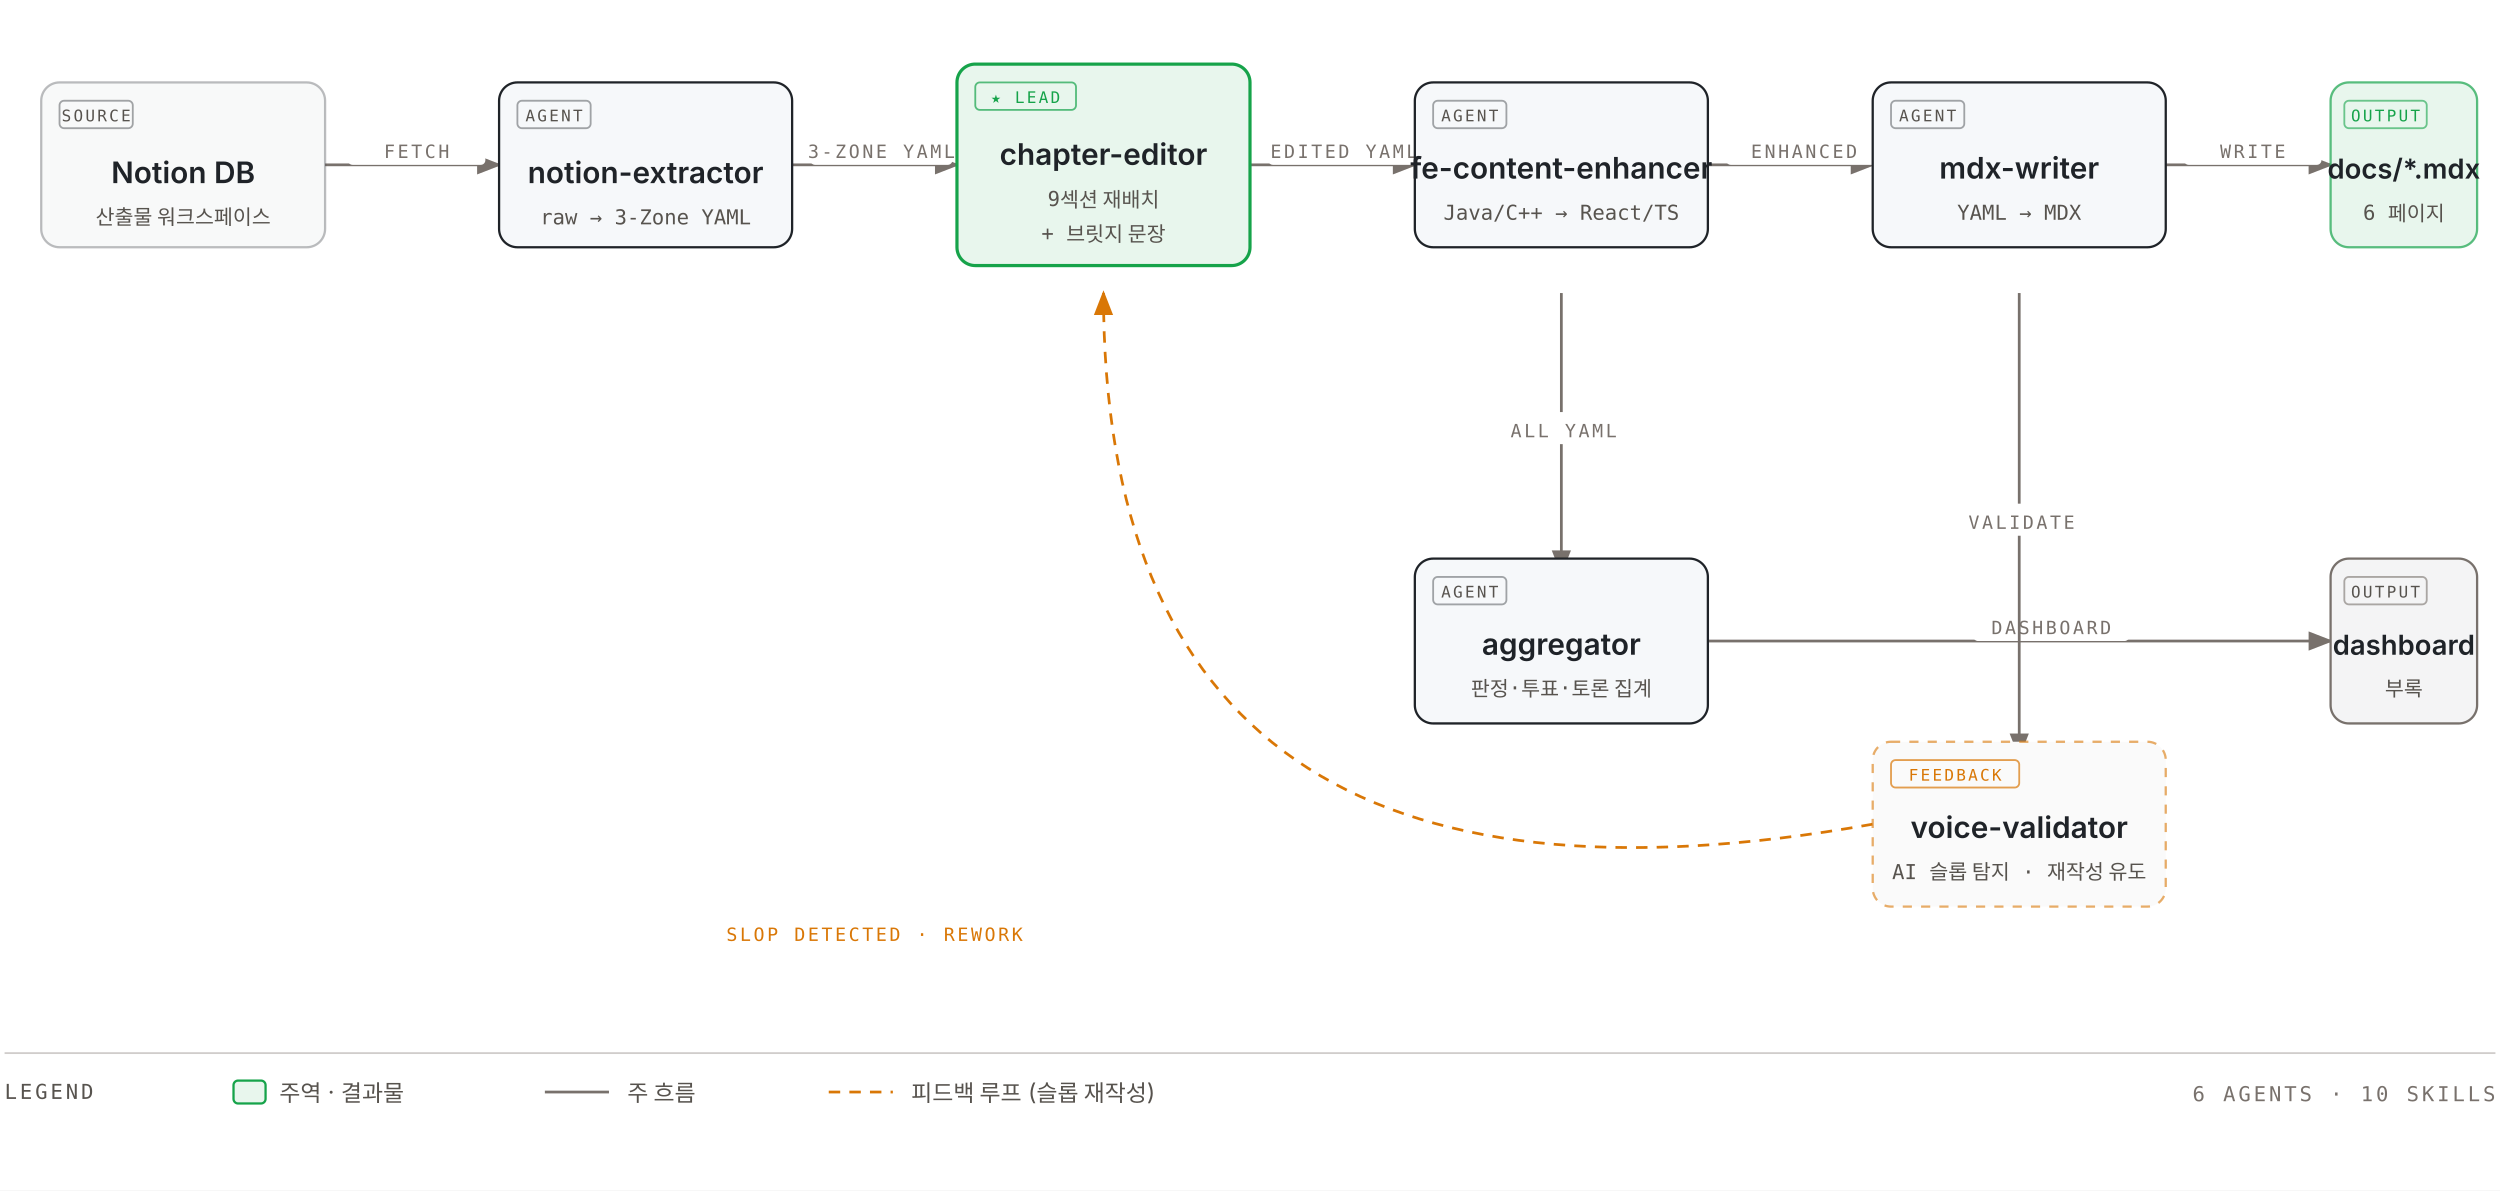
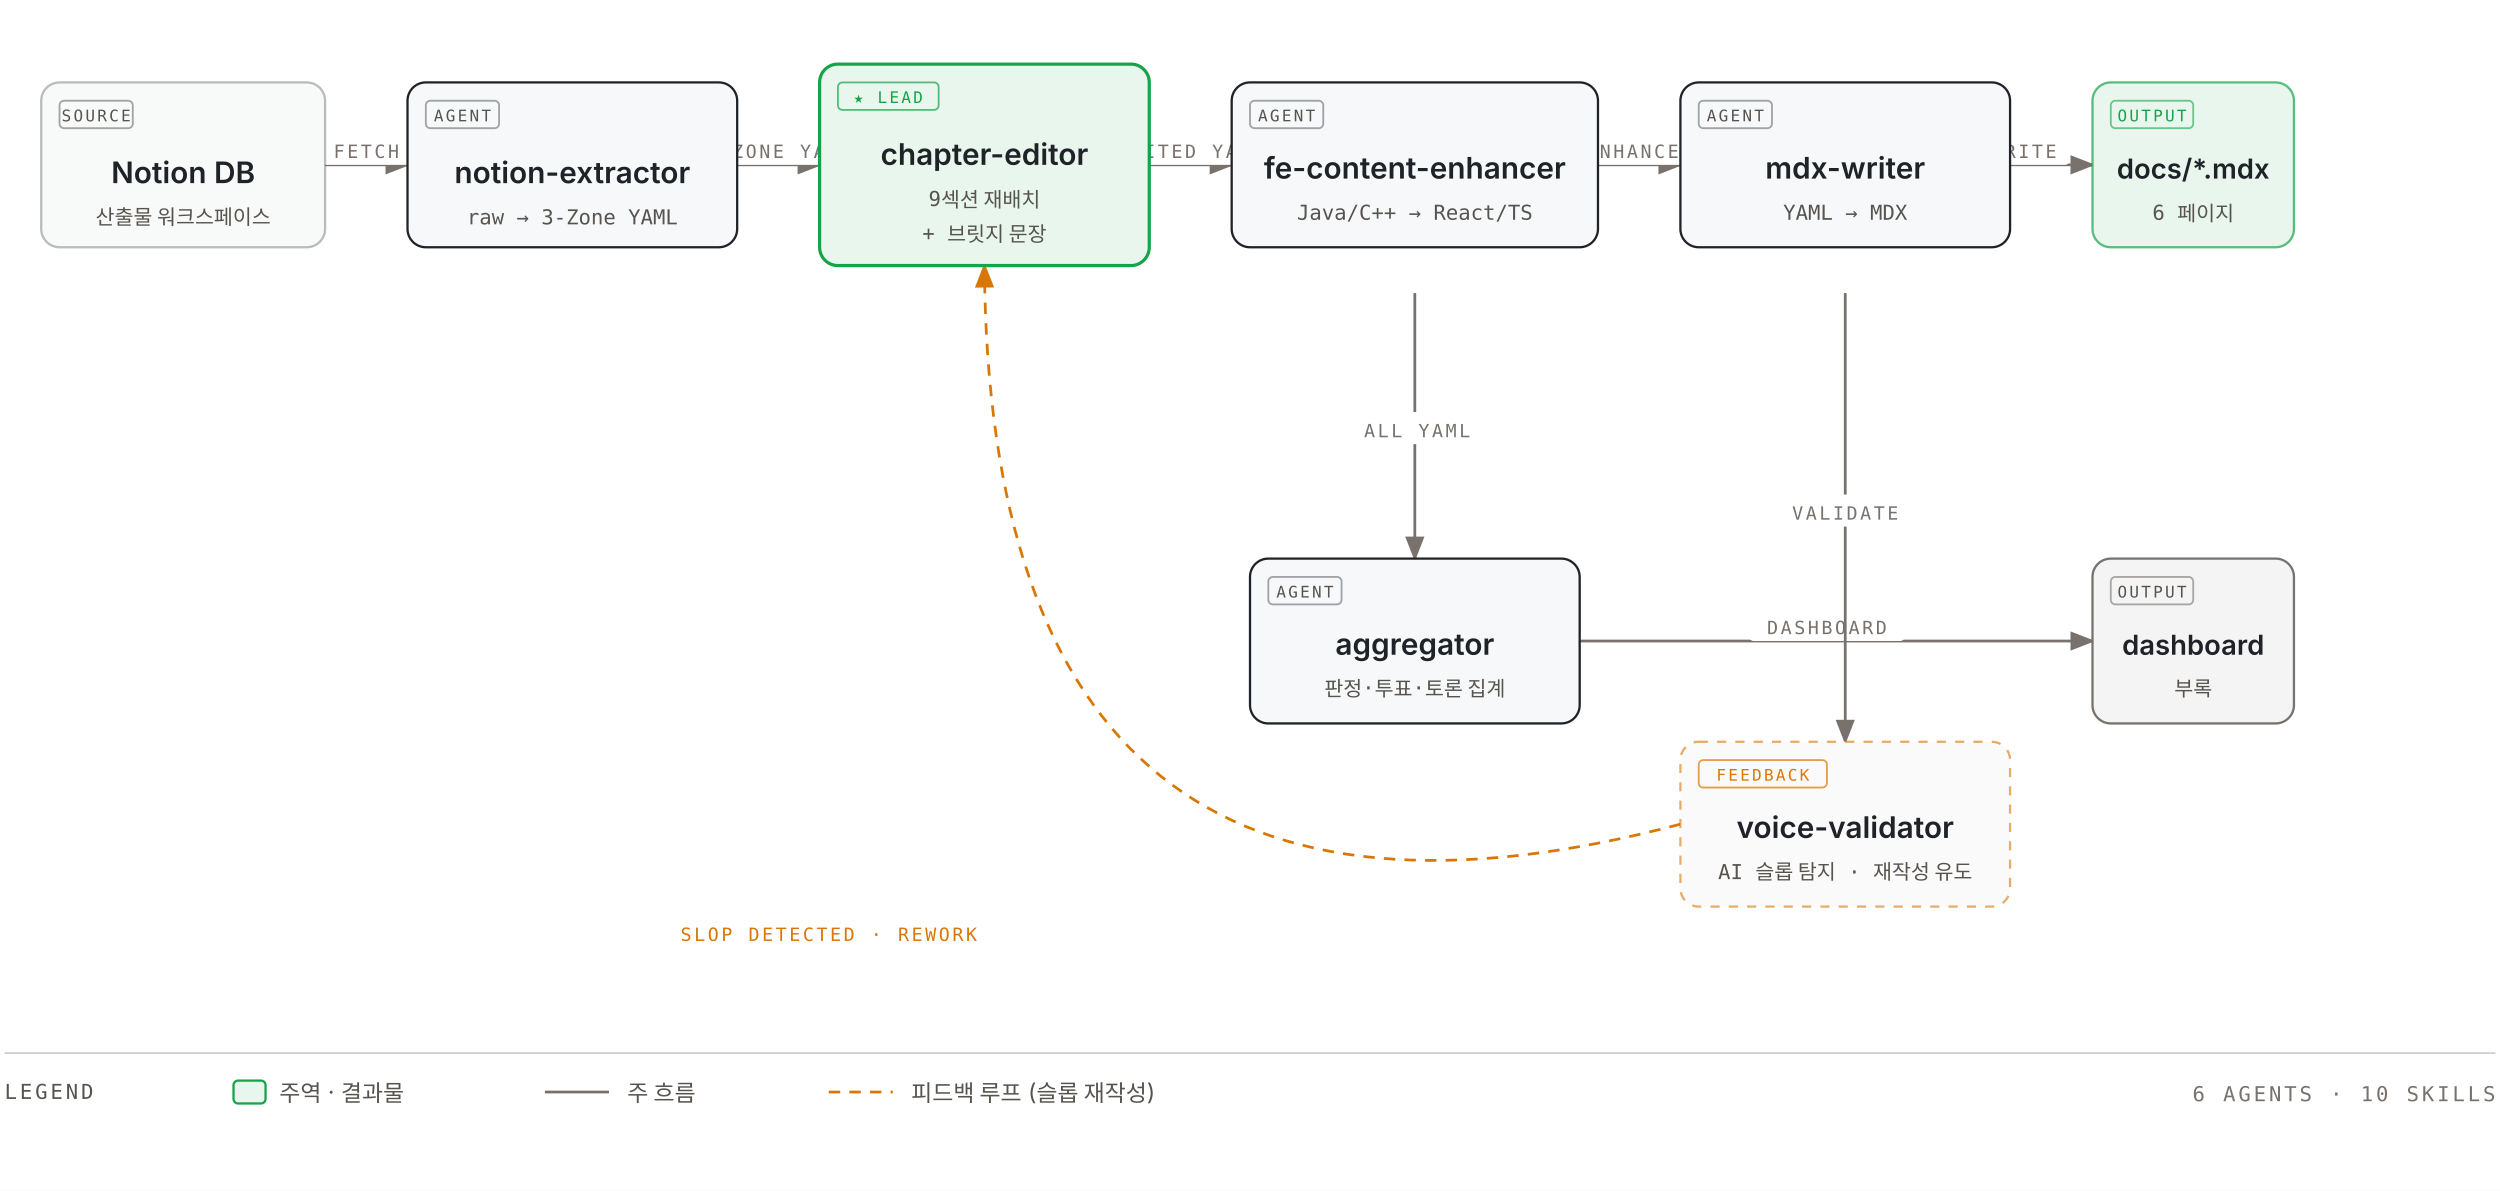
<svg xmlns="http://www.w3.org/2000/svg" viewBox="-2 0 1092 520" role="img" aria-labelledby="hp-title hp-desc" preserveAspectRatio="xMidYMid meet">
  <style>
    .bg-paper { fill: #ffffff; }
    .bg-paper-2 { fill: #f6f8fa; }
    .c-ink { fill: #1F2328; }
    .c-muted { fill: #57534e; }
    .c-soft { fill: #78716c; }
    .c-accent { fill: #16A34A; }
    .c-accent-2 { fill: #D97706; }
    .s-ink { stroke: #1F2328; }
    .s-muted { stroke: #78716c; }
    .s-accent { stroke: #16A34A; }
    .s-accent-2 { stroke: #D97706; }
    .s-rule { stroke: rgba(120,113,108,0.35); }
    .fill-accent-tint { fill: rgba(22,163,74,0.10); }
    .fill-ink-003 { fill: rgba(31,35,40,0.03); }
    .fill-ink-005 { fill: rgba(31,35,40,0.05); }
    .fill-ink-002 { fill: rgba(31,35,40,0.02); }
    .mask { fill: #ffffff; }
    text { font-family: 'Noto Sans KR', -apple-system, BlinkMacSystemFont, 'Segoe UI', sans-serif; }
    .mono { font-family: ui-monospace, 'SF Mono', Menlo, monospace; }

    @media (prefers-color-scheme: dark) {
      .bg-paper { fill: #0D1117; }
      .bg-paper-2 { fill: #161B22; }
      .c-ink { fill: #f0f6fc; }
      .c-muted { fill: #a8a29e; }
      .c-soft { fill: #8e8680; }
      .c-accent { fill: #4ADE80; }
      .c-accent-2 { fill: #FCD34D; }
      .s-ink { stroke: #f0f6fc; }
      .s-muted { stroke: #a8a29e; }
      .s-accent { stroke: #4ADE80; }
      .s-accent-2 { stroke: #FCD34D; }
      .s-rule { stroke: rgba(168,162,158,0.35); }
      .fill-accent-tint { fill: rgba(74,222,128,0.14); }
      .fill-ink-003 { fill: rgba(240,246,252,0.04); }
      .fill-ink-005 { fill: rgba(240,246,252,0.06); }
      .fill-ink-002 { fill: rgba(240,246,252,0.03); }
      .mask { fill: #0D1117; }
    }
  </style>
  <defs>
    <marker id="a" markerWidth="9" markerHeight="7" refX="8" refY="3.5" orient="auto">
      <polygon class="c-soft" points="0 0, 9 3.5, 0 7" />
    </marker>
    <marker id="a-fb" markerWidth="9" markerHeight="7" refX="8" refY="3.5" orient="auto">
      <polygon class="c-accent-2" points="0 0, 9 3.5, 0 7" />
    </marker>
  </defs>
  <rect class="bg-paper" x="-2" width="1092" height="520" />
-   <line class="s-muted" x1="140" y1="72" x2="216" y2="72" stroke-width="1.2" marker-end="url(#a)" />
-   <rect class="mask" x="150" y="58" width="60" height="14" rx="2" />
-   <text class="mono c-soft" x="180" y="69" font-size="8" text-anchor="middle" letter-spacing="0.14em">FETCH</text>
-   <line class="s-muted" x1="344" y1="72" x2="416" y2="72" stroke-width="1.2" marker-end="url(#a)" />
-   <rect class="mask" x="352" y="58" width="62" height="14" rx="2" />
-   <text class="mono c-soft" x="383" y="69" font-size="8" text-anchor="middle" letter-spacing="0.14em">3-ZONE YAML</text>
-   <line class="s-muted" x1="544" y1="72" x2="616" y2="72" stroke-width="1.2" marker-end="url(#a)" />
-   <rect class="mask" x="552" y="58" width="66" height="14" rx="2" />
-   <text class="mono c-soft" x="585" y="69" font-size="8" text-anchor="middle" letter-spacing="0.14em">EDITED YAML</text>
-   <line class="s-muted" x1="744" y1="72" x2="816" y2="72" stroke-width="1.2" marker-end="url(#a)" />
-   <rect class="mask" x="752" y="58" width="68" height="14" rx="2" />
-   <text class="mono c-soft" x="786" y="69" font-size="8" text-anchor="middle" letter-spacing="0.14em">ENHANCED</text>
-   <line class="s-muted" x1="944" y1="72" x2="1016" y2="72" stroke-width="1.2" marker-end="url(#a)" />
-   <rect class="mask" x="952" y="58" width="60" height="14" rx="2" />
-   <text class="mono c-soft" x="982" y="69" font-size="8" text-anchor="middle" letter-spacing="0.14em">WRITE</text>
-   <line class="s-muted" x1="680" y1="128" x2="680" y2="250" stroke-width="1.2" marker-end="url(#a)" />
-   <rect class="mask" x="650" y="180" width="62" height="14" rx="2" />
-   <text class="mono c-soft" x="681" y="191" font-size="8" text-anchor="middle" letter-spacing="0.14em">ALL YAML</text>
-   <line class="s-muted" x1="744" y1="280" x2="1016" y2="280" stroke-width="1.2" marker-end="url(#a)" />
-   <rect class="mask" x="860" y="266" width="68" height="14" rx="2" />
-   <text class="mono c-soft" x="894" y="277" font-size="8" text-anchor="middle" letter-spacing="0.14em">DASHBOARD</text>
-   <line class="s-muted" x1="880" y1="128" x2="880" y2="330" stroke-width="1.2" marker-end="url(#a)" />
-   <rect class="mask" x="846" y="220" width="70" height="14" rx="2" />
-   <text class="mono c-soft" x="881" y="231" font-size="8" text-anchor="middle" letter-spacing="0.14em">VALIDATE</text>
-   <path class="s-accent-2" d="M 816 360 Q 480 420 480 128" fill="none" stroke-width="1.2" stroke-dasharray="5,4" marker-end="url(#a-fb)" />
-   <rect class="mask" x="320" y="400" width="120" height="14" rx="2" />
-   <text class="mono c-accent-2" x="380" y="411" font-size="8" text-anchor="middle" letter-spacing="0.14em">SLOP DETECTED · REWORK</text>
+   <line class="s-muted" x1="140" y1="72" x2="176" y2="72" stroke-width="1.2" marker-end="url(#a)" />
+   <rect class="mask" x="138" y="58" width="40" height="14" rx="2" />
+   <text class="mono c-soft" x="158" y="69" font-size="8" text-anchor="middle" letter-spacing="0.14em">FETCH</text>
+   <line class="s-muted" x1="320" y1="72" x2="356" y2="72" stroke-width="1.2" marker-end="url(#a)" />
+   <rect class="mask" x="306" y="58" width="64" height="14" rx="2" />
+   <text class="mono c-soft" x="338" y="69" font-size="8" text-anchor="middle" letter-spacing="0.14em">3-ZONE YAML</text>
+   <line class="s-muted" x1="500" y1="72" x2="536" y2="72" stroke-width="1.2" marker-end="url(#a)" />
+   <rect class="mask" x="486" y="58" width="64" height="14" rx="2" />
+   <text class="mono c-soft" x="518" y="69" font-size="8" text-anchor="middle" letter-spacing="0.14em">EDITED YAML</text>
+   <line class="s-muted" x1="696" y1="72" x2="732" y2="72" stroke-width="1.2" marker-end="url(#a)" />
+   <rect class="mask" x="682" y="58" width="64" height="14" rx="2" />
+   <text class="mono c-soft" x="714" y="69" font-size="8" text-anchor="middle" letter-spacing="0.14em">ENHANCED</text>
+   <line class="s-muted" x1="876" y1="72" x2="912" y2="72" stroke-width="1.2" marker-end="url(#a)" />
+   <rect class="mask" x="862" y="58" width="40" height="14" rx="2" />
+   <text class="mono c-soft" x="882" y="69" font-size="8" text-anchor="middle" letter-spacing="0.14em">WRITE</text>
+   <line class="s-muted" x1="616" y1="128" x2="616" y2="244" stroke-width="1.2" marker-end="url(#a)" />
+   <rect class="mask" x="586" y="180" width="62" height="14" rx="2" />
+   <text class="mono c-soft" x="617" y="191" font-size="8" text-anchor="middle" letter-spacing="0.14em">ALL YAML</text>
+   <line class="s-muted" x1="688" y1="280" x2="912" y2="280" stroke-width="1.2" marker-end="url(#a)" />
+   <rect class="mask" x="762" y="266" width="68" height="14" rx="2" />
+   <text class="mono c-soft" x="796" y="277" font-size="8" text-anchor="middle" letter-spacing="0.14em">DASHBOARD</text>
+   <line class="s-muted" x1="804" y1="128" x2="804" y2="324" stroke-width="1.2" marker-end="url(#a)" />
+   <rect class="mask" x="770" y="216" width="68" height="14" rx="2" />
+   <text class="mono c-soft" x="804" y="227" font-size="8" text-anchor="middle" letter-spacing="0.14em">VALIDATE</text>
+   <path class="s-accent-2" d="M 732 360 Q 430 440 428 116" fill="none" stroke-width="1.2" stroke-dasharray="5,4" marker-end="url(#a-fb)" />
+   <rect class="mask" x="300" y="400" width="120" height="14" rx="2" />
+   <text class="mono c-accent-2" x="360" y="411" font-size="8" text-anchor="middle" letter-spacing="0.14em">SLOP DETECTED · REWORK</text>
  <rect class="bg-paper" x="16" y="36" width="124" height="72" rx="8" />
  <rect class="fill-ink-003 s-ink" x="16" y="36" width="124" height="72" rx="8" stroke-opacity="0.30" stroke-width="1" />
  <rect x="24" y="44" width="32" height="12" rx="2" fill="none" class="s-ink" stroke-opacity="0.40" stroke-width="0.8" />
  <text class="mono c-muted" x="40" y="53" font-size="7" text-anchor="middle" letter-spacing="0.14em">SOURCE</text>
  <text class="c-ink" x="78" y="80" font-size="13" font-weight="600" text-anchor="middle">Notion DB</text>
  <text class="mono c-muted" x="78" y="98" font-size="9" text-anchor="middle">산출물 워크스페이스</text>
-   <rect class="bg-paper" x="216" y="36" width="128" height="72" rx="8" />
-   <rect class="bg-paper-2 s-ink" x="216" y="36" width="128" height="72" rx="8" stroke-width="1" />
-   <rect x="224" y="44" width="32" height="12" rx="2" fill="none" class="s-ink" stroke-opacity="0.40" stroke-width="0.8" />
-   <text class="mono c-muted" x="240" y="53" font-size="7" text-anchor="middle" letter-spacing="0.14em">AGENT</text>
-   <text class="c-ink" x="280" y="80" font-size="13" font-weight="600" text-anchor="middle">notion-extractor</text>
-   <text class="mono c-muted" x="280" y="98" font-size="9" text-anchor="middle">raw → 3-Zone YAML</text>
-   <rect class="bg-paper" x="416" y="28" width="128" height="88" rx="8" />
-   <rect class="fill-accent-tint s-accent" x="416" y="28" width="128" height="88" rx="8" stroke-width="1.4" />
-   <rect x="424" y="36" width="44" height="12" rx="2" fill="none" class="s-accent" stroke-opacity="0.70" stroke-width="0.8" />
-   <text class="mono c-accent" x="446" y="45" font-size="7" text-anchor="middle" letter-spacing="0.14em">★ LEAD</text>
-   <text class="c-ink" x="480" y="72" font-size="13" font-weight="600" text-anchor="middle">chapter-editor</text>
-   <text class="mono c-muted" x="480" y="90" font-size="9" text-anchor="middle">9섹션 재배치</text>
-   <text class="mono c-muted" x="480" y="105" font-size="9" text-anchor="middle">+ 브릿지 문장</text>
-   <rect class="bg-paper" x="616" y="36" width="128" height="72" rx="8" />
-   <rect class="bg-paper-2 s-ink" x="616" y="36" width="128" height="72" rx="8" stroke-width="1" />
-   <rect x="624" y="44" width="32" height="12" rx="2" fill="none" class="s-ink" stroke-opacity="0.40" stroke-width="0.8" />
-   <text class="mono c-muted" x="640" y="53" font-size="7" text-anchor="middle" letter-spacing="0.14em">AGENT</text>
-   <text class="c-ink" x="680" y="78" font-size="13" font-weight="600" text-anchor="middle">fe-content-enhancer</text>
-   <text class="mono c-muted" x="680" y="96" font-size="9" text-anchor="middle">Java/C++ → React/TS</text>
-   <rect class="bg-paper" x="816" y="36" width="128" height="72" rx="8" />
-   <rect class="bg-paper-2 s-ink" x="816" y="36" width="128" height="72" rx="8" stroke-width="1" />
-   <rect x="824" y="44" width="32" height="12" rx="2" fill="none" class="s-ink" stroke-opacity="0.40" stroke-width="0.8" />
-   <text class="mono c-muted" x="840" y="53" font-size="7" text-anchor="middle" letter-spacing="0.14em">AGENT</text>
-   <text class="c-ink" x="880" y="78" font-size="13" font-weight="600" text-anchor="middle">mdx-writer</text>
-   <text class="mono c-muted" x="880" y="96" font-size="9" text-anchor="middle">YAML → MDX</text>
-   <rect class="bg-paper" x="1016" y="36" width="64" height="72" rx="8" />
-   <rect class="fill-accent-tint s-accent" x="1016" y="36" width="64" height="72" rx="8" stroke-opacity="0.70" stroke-width="1" />
-   <rect x="1022" y="44" width="36" height="12" rx="2" fill="none" class="s-accent" stroke-opacity="0.60" stroke-width="0.8" />
-   <text class="mono c-accent" x="1040" y="53" font-size="7" text-anchor="middle" letter-spacing="0.14em">OUTPUT</text>
-   <text class="c-ink" x="1048" y="78" font-size="12" font-weight="600" text-anchor="middle">docs/*.mdx</text>
-   <text class="mono c-muted" x="1048" y="96" font-size="9" text-anchor="middle">6 페이지</text>
-   <rect class="bg-paper" x="616" y="244" width="128" height="72" rx="8" />
-   <rect class="bg-paper-2 s-ink" x="616" y="244" width="128" height="72" rx="8" stroke-width="1" />
-   <rect x="624" y="252" width="32" height="12" rx="2" fill="none" class="s-ink" stroke-opacity="0.40" stroke-width="0.8" />
-   <text class="mono c-muted" x="640" y="261" font-size="7" text-anchor="middle" letter-spacing="0.14em">AGENT</text>
-   <text class="c-ink" x="680" y="286" font-size="13" font-weight="600" text-anchor="middle">aggregator</text>
-   <text class="mono c-muted" x="680" y="304" font-size="9" text-anchor="middle">판정·투표·토론 집계</text>
-   <rect class="bg-paper" x="1016" y="244" width="64" height="72" rx="8" />
-   <rect class="fill-ink-005 s-muted" x="1016" y="244" width="64" height="72" rx="8" stroke-width="1" />
-   <rect x="1022" y="252" width="36" height="12" rx="2" fill="none" class="s-muted" stroke-opacity="0.60" stroke-width="0.8" />
-   <text class="mono c-muted" x="1040" y="261" font-size="7" text-anchor="middle" letter-spacing="0.14em">OUTPUT</text>
-   <text class="c-ink" x="1048" y="286" font-size="12" font-weight="600" text-anchor="middle">dashboard</text>
-   <text class="mono c-muted" x="1048" y="304" font-size="9" text-anchor="middle">부록</text>
-   <rect class="bg-paper" x="816" y="324" width="128" height="72" rx="8" />
-   <rect class="fill-ink-002 s-accent-2" x="816" y="324" width="128" height="72" rx="8" stroke-opacity="0.60" stroke-width="1" stroke-dasharray="4,4" />
-   <rect x="824" y="332" width="56" height="12" rx="2" fill="none" class="s-accent-2" stroke-opacity="0.70" stroke-width="0.8" />
-   <text class="mono c-accent-2" x="852" y="341" font-size="7" text-anchor="middle" letter-spacing="0.14em">FEEDBACK</text>
-   <text class="c-ink" x="880" y="366" font-size="13" font-weight="600" text-anchor="middle">voice-validator</text>
-   <text class="mono c-muted" x="880" y="384" font-size="9" text-anchor="middle">AI 슬롭 탐지 · 재작성 유도</text>
+   <rect class="bg-paper" x="176" y="36" width="144" height="72" rx="8" />
+   <rect class="bg-paper-2 s-ink" x="176" y="36" width="144" height="72" rx="8" stroke-width="1" />
+   <rect x="184" y="44" width="32" height="12" rx="2" fill="none" class="s-ink" stroke-opacity="0.40" stroke-width="0.8" />
+   <text class="mono c-muted" x="200" y="53" font-size="7" text-anchor="middle" letter-spacing="0.14em">AGENT</text>
+   <text class="c-ink" x="248" y="80" font-size="13" font-weight="600" text-anchor="middle">notion-extractor</text>
+   <text class="mono c-muted" x="248" y="98" font-size="9" text-anchor="middle">raw → 3-Zone YAML</text>
+   <rect class="bg-paper" x="356" y="28" width="144" height="88" rx="8" />
+   <rect class="fill-accent-tint s-accent" x="356" y="28" width="144" height="88" rx="8" stroke-width="1.4" />
+   <rect x="364" y="36" width="44" height="12" rx="2" fill="none" class="s-accent" stroke-opacity="0.70" stroke-width="0.8" />
+   <text class="mono c-accent" x="386" y="45" font-size="7" text-anchor="middle" letter-spacing="0.14em">★ LEAD</text>
+   <text class="c-ink" x="428" y="72" font-size="13" font-weight="600" text-anchor="middle">chapter-editor</text>
+   <text class="mono c-muted" x="428" y="90" font-size="9" text-anchor="middle">9섹션 재배치</text>
+   <text class="mono c-muted" x="428" y="105" font-size="9" text-anchor="middle">+ 브릿지 문장</text>
+   <rect class="bg-paper" x="536" y="36" width="160" height="72" rx="8" />
+   <rect class="bg-paper-2 s-ink" x="536" y="36" width="160" height="72" rx="8" stroke-width="1" />
+   <rect x="544" y="44" width="32" height="12" rx="2" fill="none" class="s-ink" stroke-opacity="0.40" stroke-width="0.8" />
+   <text class="mono c-muted" x="560" y="53" font-size="7" text-anchor="middle" letter-spacing="0.14em">AGENT</text>
+   <text class="c-ink" x="616" y="78" font-size="13" font-weight="600" text-anchor="middle">fe-content-enhancer</text>
+   <text class="mono c-muted" x="616" y="96" font-size="9" text-anchor="middle">Java/C++ → React/TS</text>
+   <rect class="bg-paper" x="732" y="36" width="144" height="72" rx="8" />
+   <rect class="bg-paper-2 s-ink" x="732" y="36" width="144" height="72" rx="8" stroke-width="1" />
+   <rect x="740" y="44" width="32" height="12" rx="2" fill="none" class="s-ink" stroke-opacity="0.40" stroke-width="0.8" />
+   <text class="mono c-muted" x="756" y="53" font-size="7" text-anchor="middle" letter-spacing="0.14em">AGENT</text>
+   <text class="c-ink" x="804" y="78" font-size="13" font-weight="600" text-anchor="middle">mdx-writer</text>
+   <text class="mono c-muted" x="804" y="96" font-size="9" text-anchor="middle">YAML → MDX</text>
+   <rect class="bg-paper" x="912" y="36" width="88" height="72" rx="8" />
+   <rect class="fill-accent-tint s-accent" x="912" y="36" width="88" height="72" rx="8" stroke-opacity="0.70" stroke-width="1" />
+   <rect x="920" y="44" width="36" height="12" rx="2" fill="none" class="s-accent" stroke-opacity="0.60" stroke-width="0.8" />
+   <text class="mono c-accent" x="938" y="53" font-size="7" text-anchor="middle" letter-spacing="0.14em">OUTPUT</text>
+   <text class="c-ink" x="956" y="78" font-size="12" font-weight="600" text-anchor="middle">docs/*.mdx</text>
+   <text class="mono c-muted" x="956" y="96" font-size="9" text-anchor="middle">6 페이지</text>
+   <rect class="bg-paper" x="544" y="244" width="144" height="72" rx="8" />
+   <rect class="bg-paper-2 s-ink" x="544" y="244" width="144" height="72" rx="8" stroke-width="1" />
+   <rect x="552" y="252" width="32" height="12" rx="2" fill="none" class="s-ink" stroke-opacity="0.40" stroke-width="0.8" />
+   <text class="mono c-muted" x="568" y="261" font-size="7" text-anchor="middle" letter-spacing="0.14em">AGENT</text>
+   <text class="c-ink" x="616" y="286" font-size="13" font-weight="600" text-anchor="middle">aggregator</text>
+   <text class="mono c-muted" x="616" y="304" font-size="9" text-anchor="middle">판정·투표·토론 집계</text>
+   <rect class="bg-paper" x="912" y="244" width="88" height="72" rx="8" />
+   <rect class="fill-ink-005 s-muted" x="912" y="244" width="88" height="72" rx="8" stroke-width="1" />
+   <rect x="920" y="252" width="36" height="12" rx="2" fill="none" class="s-muted" stroke-opacity="0.60" stroke-width="0.8" />
+   <text class="mono c-muted" x="938" y="261" font-size="7" text-anchor="middle" letter-spacing="0.14em">OUTPUT</text>
+   <text class="c-ink" x="956" y="286" font-size="12" font-weight="600" text-anchor="middle">dashboard</text>
+   <text class="mono c-muted" x="956" y="304" font-size="9" text-anchor="middle">부록</text>
+   <rect class="bg-paper" x="732" y="324" width="144" height="72" rx="8" />
+   <rect class="fill-ink-002 s-accent-2" x="732" y="324" width="144" height="72" rx="8" stroke-opacity="0.60" stroke-width="1" stroke-dasharray="4,4" />
+   <rect x="740" y="332" width="56" height="12" rx="2" fill="none" class="s-accent-2" stroke-opacity="0.70" stroke-width="0.8" />
+   <text class="mono c-accent-2" x="768" y="341" font-size="7" text-anchor="middle" letter-spacing="0.14em">FEEDBACK</text>
+   <text class="c-ink" x="804" y="366" font-size="13" font-weight="600" text-anchor="middle">voice-validator</text>
+   <text class="mono c-muted" x="804" y="384" font-size="9" text-anchor="middle">AI 슬롭 탐지 · 재작성 유도</text>
  <line class="s-rule" x1="0" y1="460" x2="1088" y2="460" stroke-width="0.8" />
  <text class="mono c-muted" x="0" y="480" font-size="9" letter-spacing="0.14em">LEGEND</text>
  <rect class="fill-accent-tint s-accent" x="100" y="472" width="14" height="10" rx="2" stroke-width="1" />
  <text class="c-muted" x="120" y="481" font-size="10">주역 · 결과물</text>
  <line class="s-muted" x1="236" y1="477" x2="264" y2="477" stroke-width="1.2" />
  <text class="c-muted" x="272" y="481" font-size="10">주 흐름</text>
  <line class="s-accent-2" x1="360" y1="477" x2="388" y2="477" stroke-width="1.2" stroke-dasharray="5,4" />
  <text class="c-muted" x="396" y="481" font-size="10">피드백 루프 (슬롭 재작성)</text>
  <text class="mono c-soft" x="1088" y="481" font-size="9" text-anchor="end" letter-spacing="0.14em">6 AGENTS · 10 SKILLS</text>
</svg>
